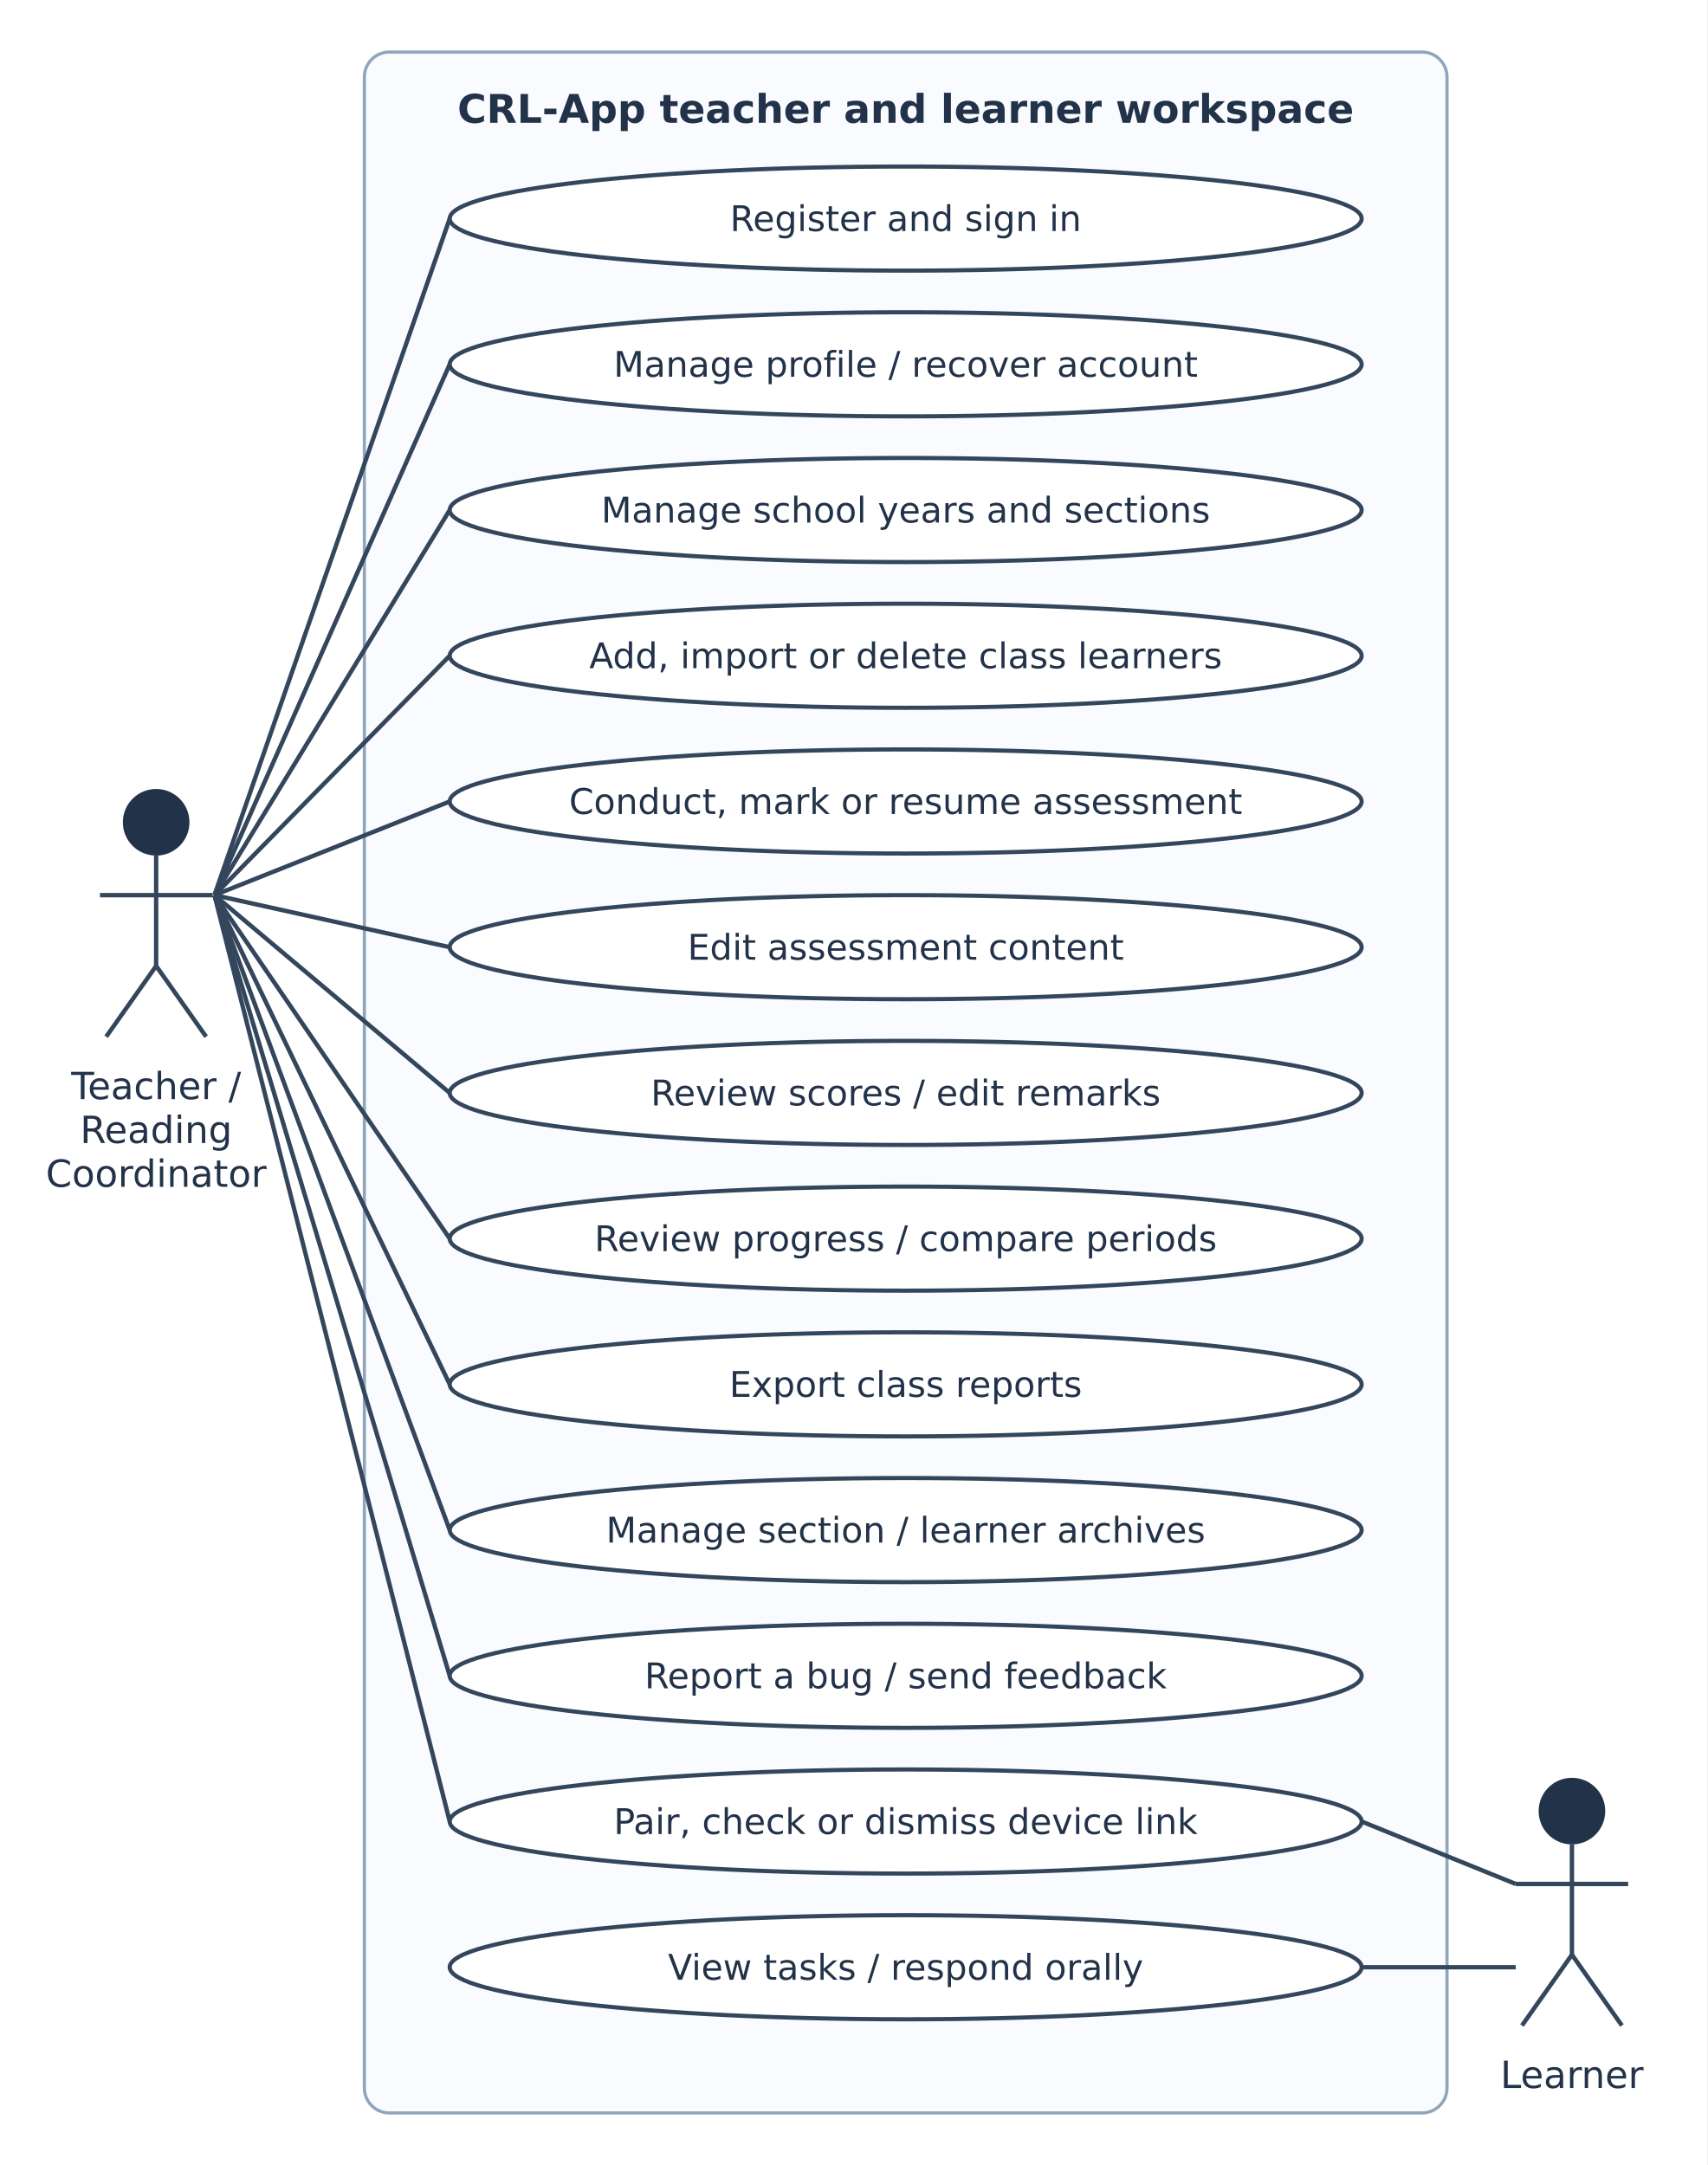
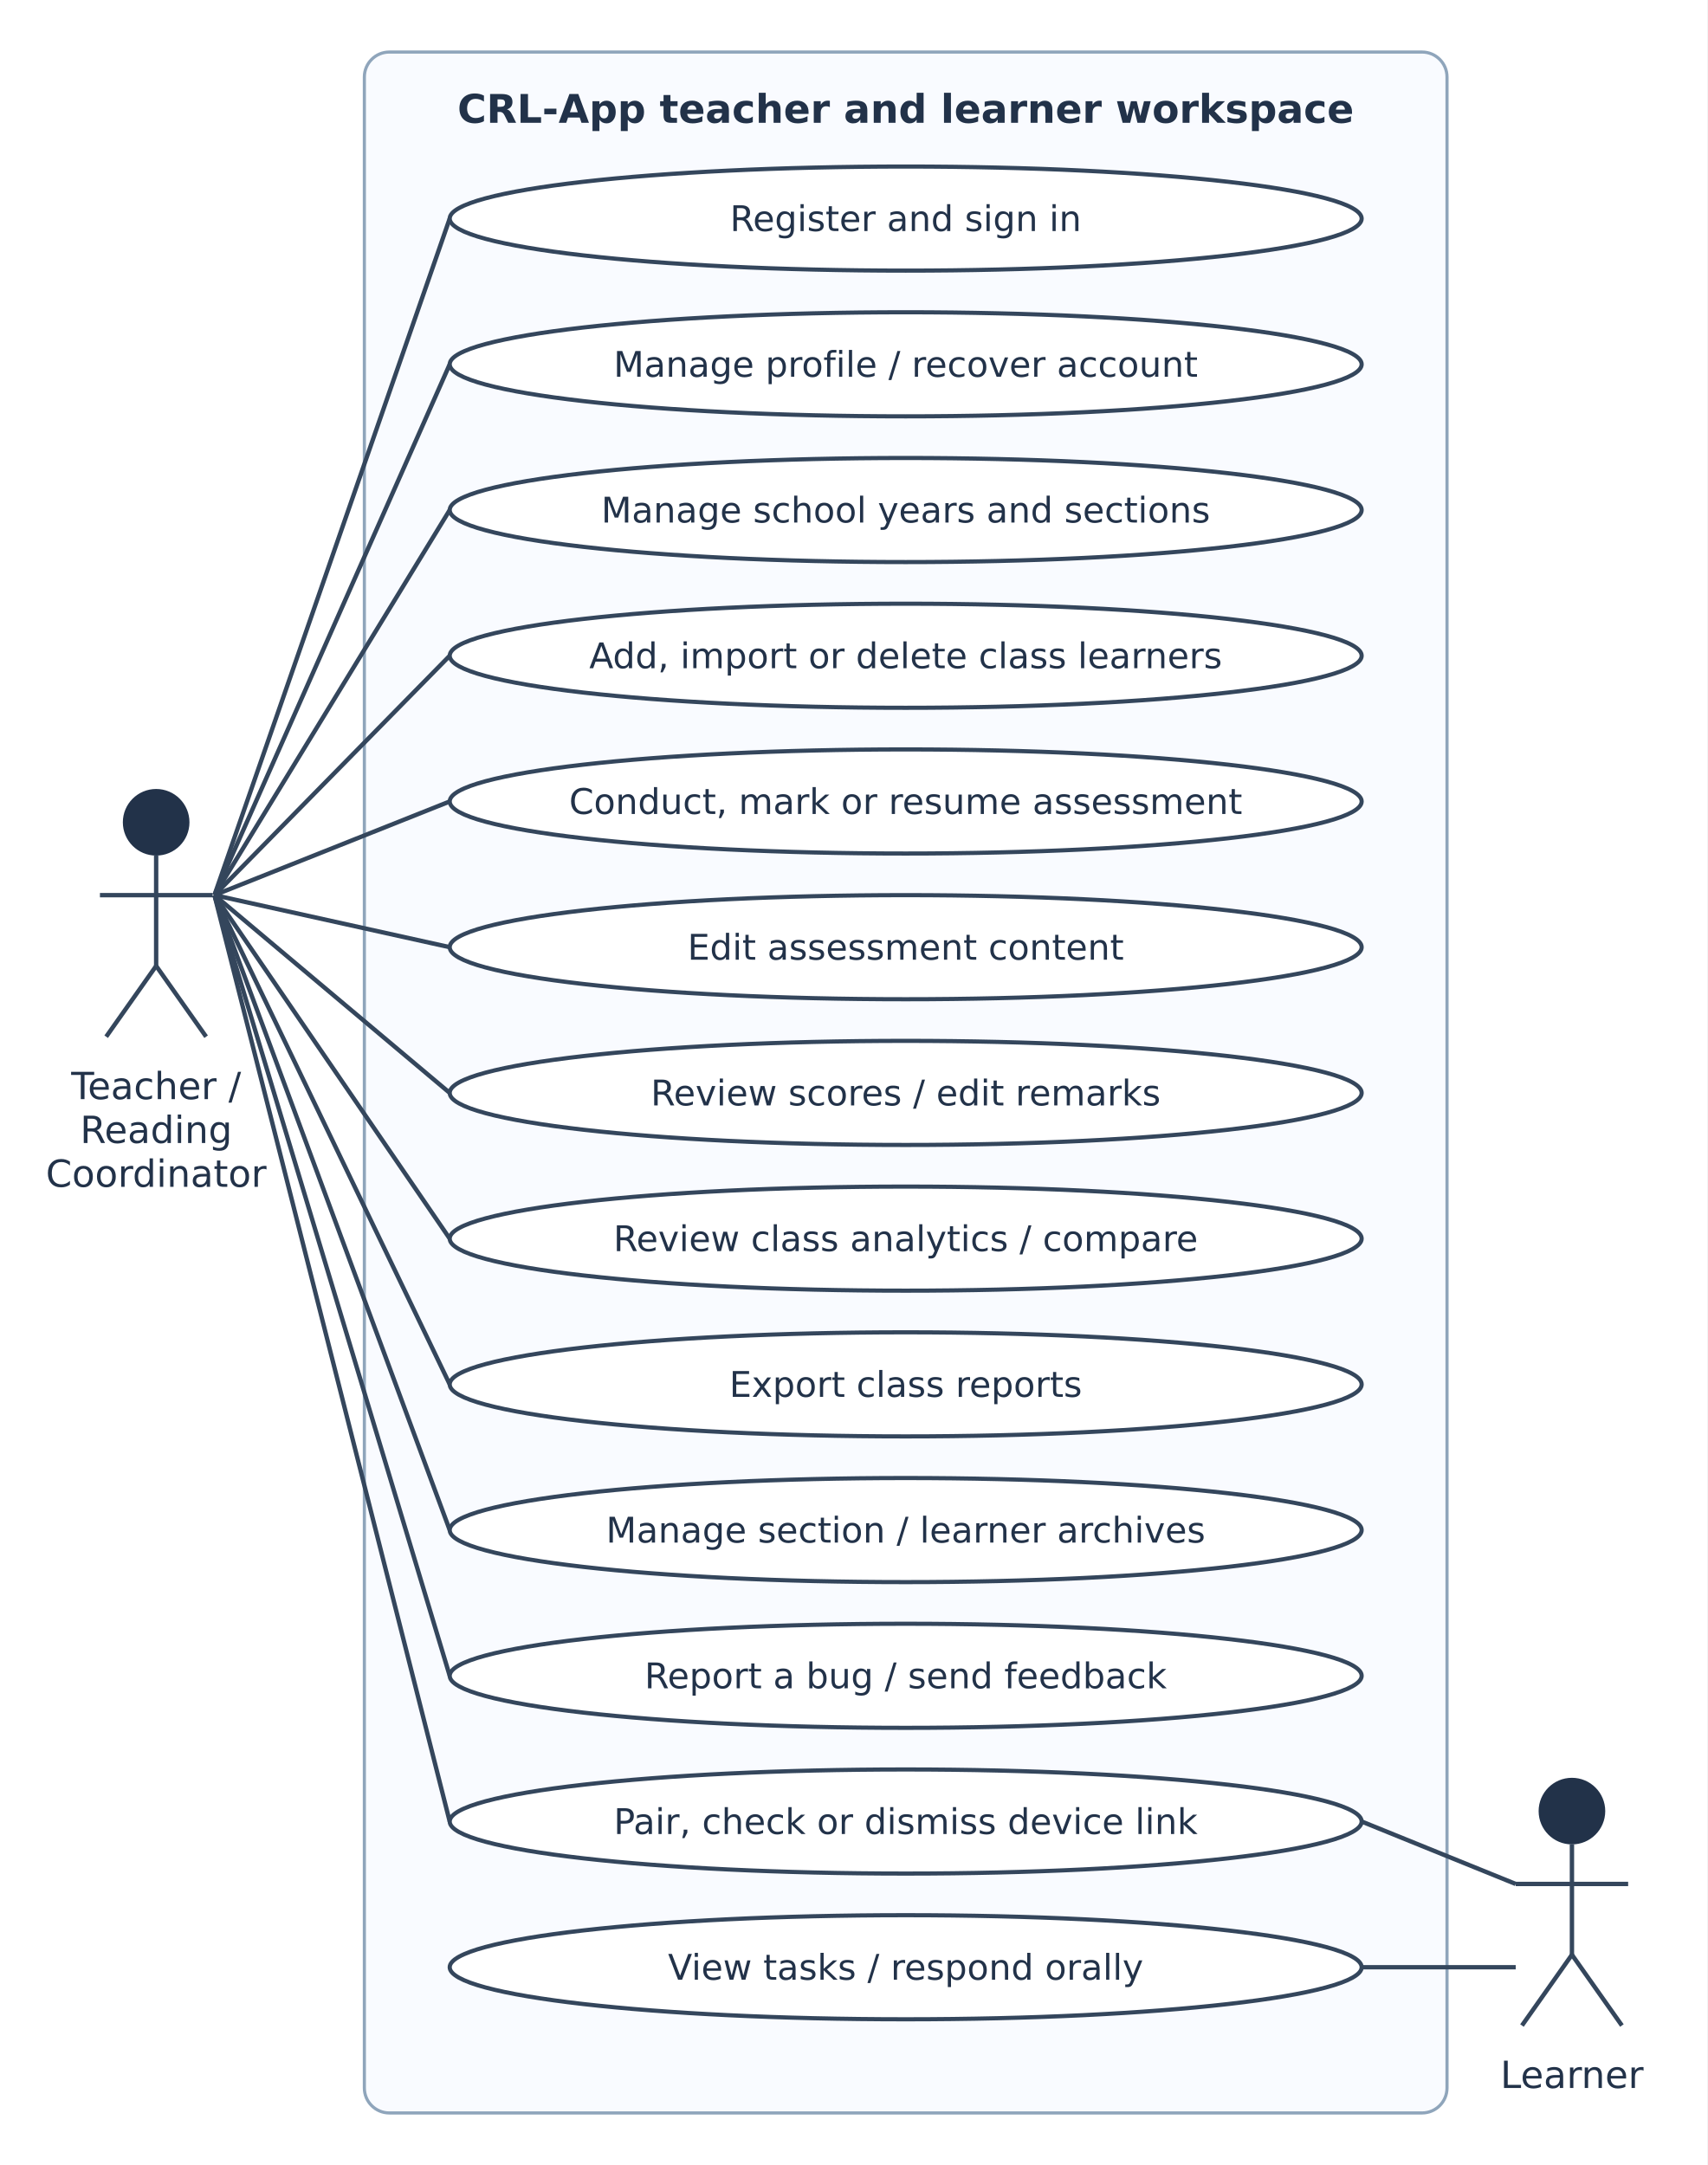
<svg xmlns="http://www.w3.org/2000/svg" width="820" height="1040" viewBox="0 0 820 1040">
  <rect width="100%" height="100%" fill="white" />
  <defs>
    <marker id="arrow" viewBox="0 0 12 12" refX="11" refY="6" markerWidth="9" markerHeight="9" orient="auto-start-reverse">
      <path d="M1,1 L11,6 L1,11" fill="none" stroke="#34465c" stroke-width="1.8" />
    </marker>
  </defs>
  <rect x="175" y="25" width="520" height="990" rx="12" fill="#f9fbff" stroke="#8fa5bb" stroke-width="1.5" />
  <polyline points="75,411 75,464" fill="none" stroke="#34465c" stroke-width="2.1" stroke-linejoin="round" />
  <polyline points="48,430 102,430" fill="none" stroke="#34465c" stroke-width="2.1" stroke-linejoin="round" />
  <polyline points="75,464 51,498" fill="none" stroke="#34465c" stroke-width="2.1" stroke-linejoin="round" />
  <polyline points="75,464 99,498" fill="none" stroke="#34465c" stroke-width="2.1" stroke-linejoin="round" />
  <polyline points="755,886 755,939" fill="none" stroke="#34465c" stroke-width="2.1" stroke-linejoin="round" />
  <polyline points="728,905 782,905" fill="none" stroke="#34465c" stroke-width="2.1" stroke-linejoin="round" />
  <polyline points="755,939 731,973" fill="none" stroke="#34465c" stroke-width="2.1" stroke-linejoin="round" />
  <polyline points="755,939 779,973" fill="none" stroke="#34465c" stroke-width="2.1" stroke-linejoin="round" />
  <polyline points="103,430 216,105" fill="none" stroke="#34465c" stroke-width="2.1" stroke-linejoin="round" />
  <polyline points="103,430 216,175" fill="none" stroke="#34465c" stroke-width="2.1" stroke-linejoin="round" />
  <polyline points="103,430 216,245" fill="none" stroke="#34465c" stroke-width="2.1" stroke-linejoin="round" />
  <polyline points="103,430 216,315" fill="none" stroke="#34465c" stroke-width="2.1" stroke-linejoin="round" />
  <polyline points="103,430 216,385" fill="none" stroke="#34465c" stroke-width="2.1" stroke-linejoin="round" />
  <polyline points="103,430 216,455" fill="none" stroke="#34465c" stroke-width="2.1" stroke-linejoin="round" />
  <polyline points="103,430 216,525" fill="none" stroke="#34465c" stroke-width="2.1" stroke-linejoin="round" />
  <polyline points="103,430 216,595" fill="none" stroke="#34465c" stroke-width="2.1" stroke-linejoin="round" />
  <polyline points="103,430 216,665" fill="none" stroke="#34465c" stroke-width="2.1" stroke-linejoin="round" />
  <polyline points="103,430 216,735" fill="none" stroke="#34465c" stroke-width="2.1" stroke-linejoin="round" />
  <polyline points="103,430 216,805" fill="none" stroke="#34465c" stroke-width="2.1" stroke-linejoin="round" />
  <polyline points="103,430 216,875" fill="none" stroke="#34465c" stroke-width="2.1" stroke-linejoin="round" />
  <polyline points="728,905 654,875" fill="none" stroke="#34465c" stroke-width="2.1" stroke-linejoin="round" />
  <polyline points="728,945 654,945" fill="none" stroke="#34465c" stroke-width="2.1" stroke-linejoin="round" />
  <text x="435" y="59.0" text-anchor="middle" font-family="DejaVu Sans,Arial,sans-serif" font-size="19" fill="#223249" font-weight="bold">CRL-App teacher and learner workspace</text>
  <ellipse cx="435" cy="105" rx="219.0" ry="25.0" fill="white" stroke="#34465c" stroke-width="2" />
  <text x="435" y="111.0" text-anchor="middle" font-family="DejaVu Sans,Arial,sans-serif" font-size="17" fill="#223249">Register and sign in</text>
  <ellipse cx="435" cy="175" rx="219.0" ry="25.0" fill="white" stroke="#34465c" stroke-width="2" />
  <text x="435" y="181.0" text-anchor="middle" font-family="DejaVu Sans,Arial,sans-serif" font-size="17" fill="#223249">Manage profile / recover account</text>
  <ellipse cx="435" cy="245" rx="219.0" ry="25.0" fill="white" stroke="#34465c" stroke-width="2" />
  <text x="435" y="251.0" text-anchor="middle" font-family="DejaVu Sans,Arial,sans-serif" font-size="17" fill="#223249">Manage school years and sections</text>
  <ellipse cx="435" cy="315" rx="219.0" ry="25.0" fill="white" stroke="#34465c" stroke-width="2" />
  <text x="435" y="321.0" text-anchor="middle" font-family="DejaVu Sans,Arial,sans-serif" font-size="17" fill="#223249">Add, import or delete class learners</text>
  <ellipse cx="435" cy="385" rx="219.0" ry="25.0" fill="white" stroke="#34465c" stroke-width="2" />
  <text x="435" y="391.0" text-anchor="middle" font-family="DejaVu Sans,Arial,sans-serif" font-size="17" fill="#223249">Conduct, mark or resume assessment</text>
  <ellipse cx="435" cy="455" rx="219.0" ry="25.0" fill="white" stroke="#34465c" stroke-width="2" />
  <text x="435" y="461.0" text-anchor="middle" font-family="DejaVu Sans,Arial,sans-serif" font-size="17" fill="#223249">Edit assessment content</text>
  <ellipse cx="435" cy="525" rx="219.0" ry="25.0" fill="white" stroke="#34465c" stroke-width="2" />
  <text x="435" y="531.0" text-anchor="middle" font-family="DejaVu Sans,Arial,sans-serif" font-size="17" fill="#223249">Review scores / edit remarks</text>
  <ellipse cx="435" cy="595" rx="219.0" ry="25.0" fill="white" stroke="#34465c" stroke-width="2" />
-   <text x="435" y="601.0" text-anchor="middle" font-family="DejaVu Sans,Arial,sans-serif" font-size="17" fill="#223249">Review progress / compare periods</text>
+   <text x="435" y="601.0" text-anchor="middle" font-family="DejaVu Sans,Arial,sans-serif" font-size="17" fill="#223249">Review class analytics / compare</text>
  <ellipse cx="435" cy="665" rx="219.0" ry="25.0" fill="white" stroke="#34465c" stroke-width="2" />
  <text x="435" y="671.0" text-anchor="middle" font-family="DejaVu Sans,Arial,sans-serif" font-size="17" fill="#223249">Export class reports</text>
  <ellipse cx="435" cy="735" rx="219.0" ry="25.0" fill="white" stroke="#34465c" stroke-width="2" />
  <text x="435" y="741.0" text-anchor="middle" font-family="DejaVu Sans,Arial,sans-serif" font-size="17" fill="#223249">Manage section / learner archives</text>
  <ellipse cx="435" cy="805" rx="219.0" ry="25.0" fill="white" stroke="#34465c" stroke-width="2" />
  <text x="435" y="811.0" text-anchor="middle" font-family="DejaVu Sans,Arial,sans-serif" font-size="17" fill="#223249">Report a bug / send feedback</text>
  <ellipse cx="435" cy="875" rx="219.0" ry="25.0" fill="white" stroke="#34465c" stroke-width="2" />
  <text x="435" y="881.0" text-anchor="middle" font-family="DejaVu Sans,Arial,sans-serif" font-size="17" fill="#223249">Pair, check or dismiss device link</text>
  <ellipse cx="435" cy="945" rx="219.0" ry="25.0" fill="white" stroke="#34465c" stroke-width="2" />
  <text x="435" y="951.0" text-anchor="middle" font-family="DejaVu Sans,Arial,sans-serif" font-size="17" fill="#223249">View tasks / respond orally</text>
  <circle cx="75" cy="395" r="15.0" fill="#223249" stroke="#223249" stroke-width="2" />
  <text x="75" y="528.0" text-anchor="middle" font-family="DejaVu Sans,Arial,sans-serif" font-size="18" fill="#223249">Teacher /</text>
  <text x="75" y="549.06" text-anchor="middle" font-family="DejaVu Sans,Arial,sans-serif" font-size="18" fill="#223249">Reading</text>
  <text x="75" y="570.12" text-anchor="middle" font-family="DejaVu Sans,Arial,sans-serif" font-size="18" fill="#223249">Coordinator</text>
  <circle cx="755" cy="870" r="15.0" fill="#223249" stroke="#223249" stroke-width="2" />
  <text x="755" y="1003.0" text-anchor="middle" font-family="DejaVu Sans,Arial,sans-serif" font-size="18" fill="#223249">Learner</text>
</svg>
